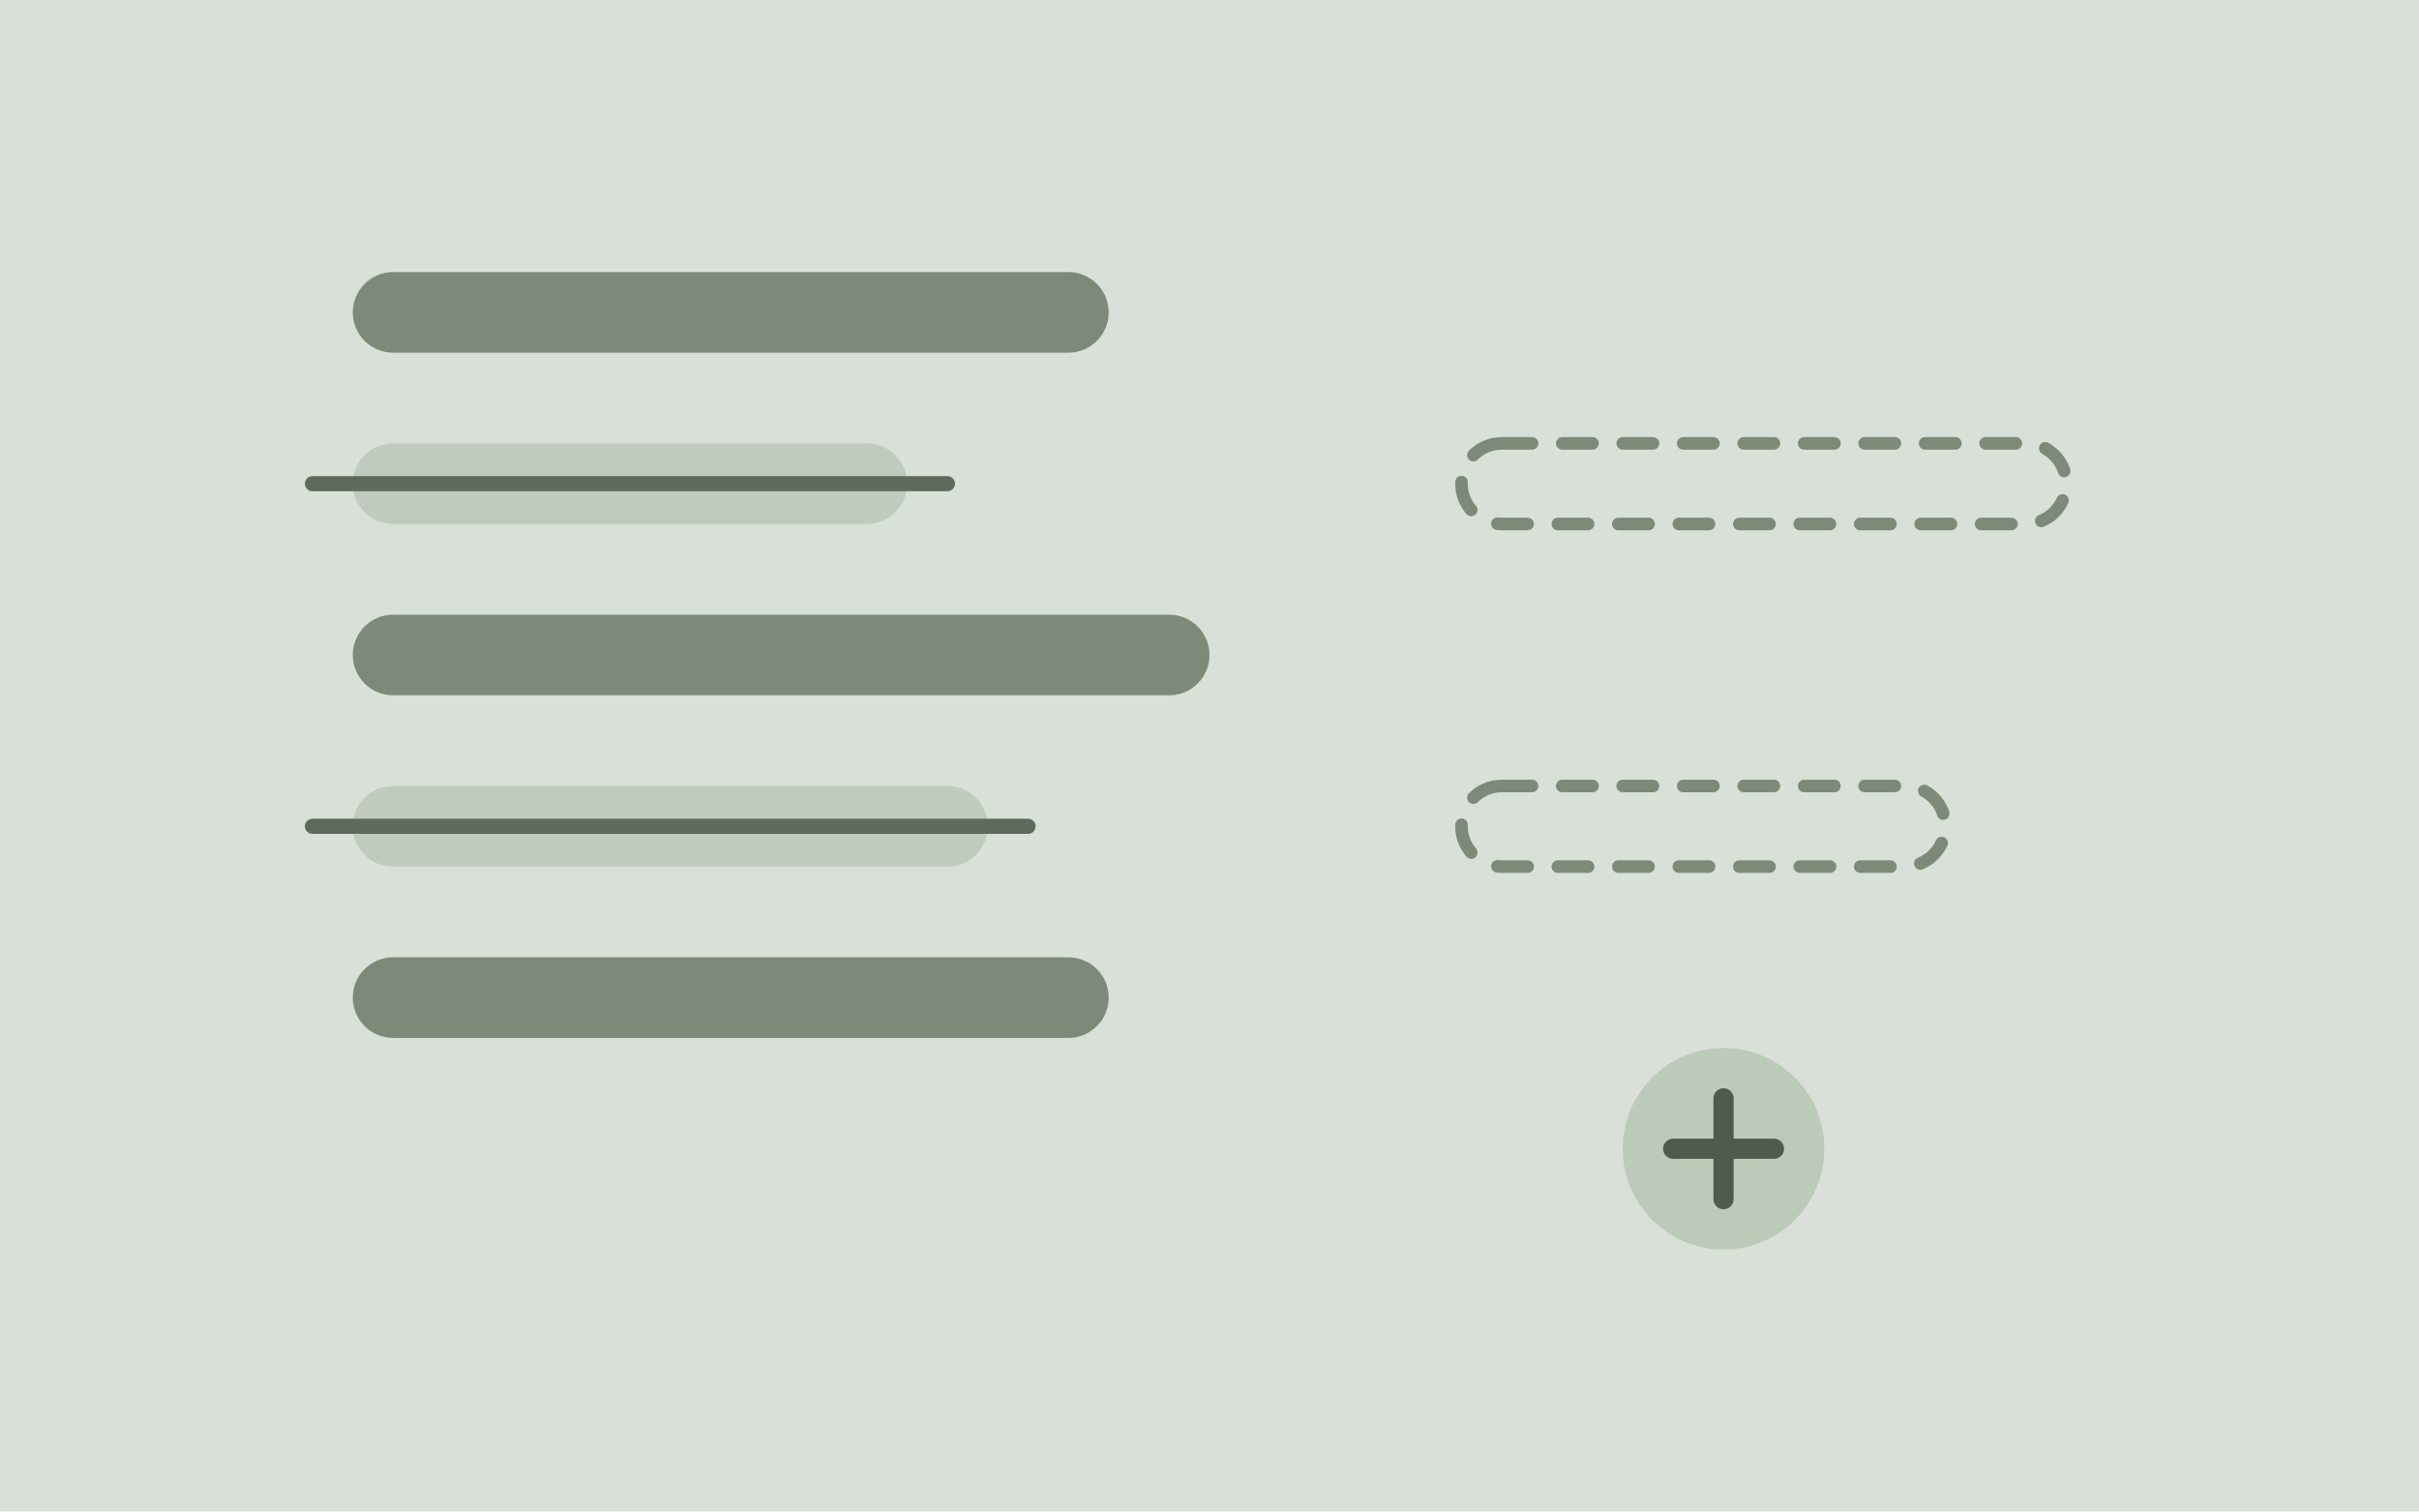
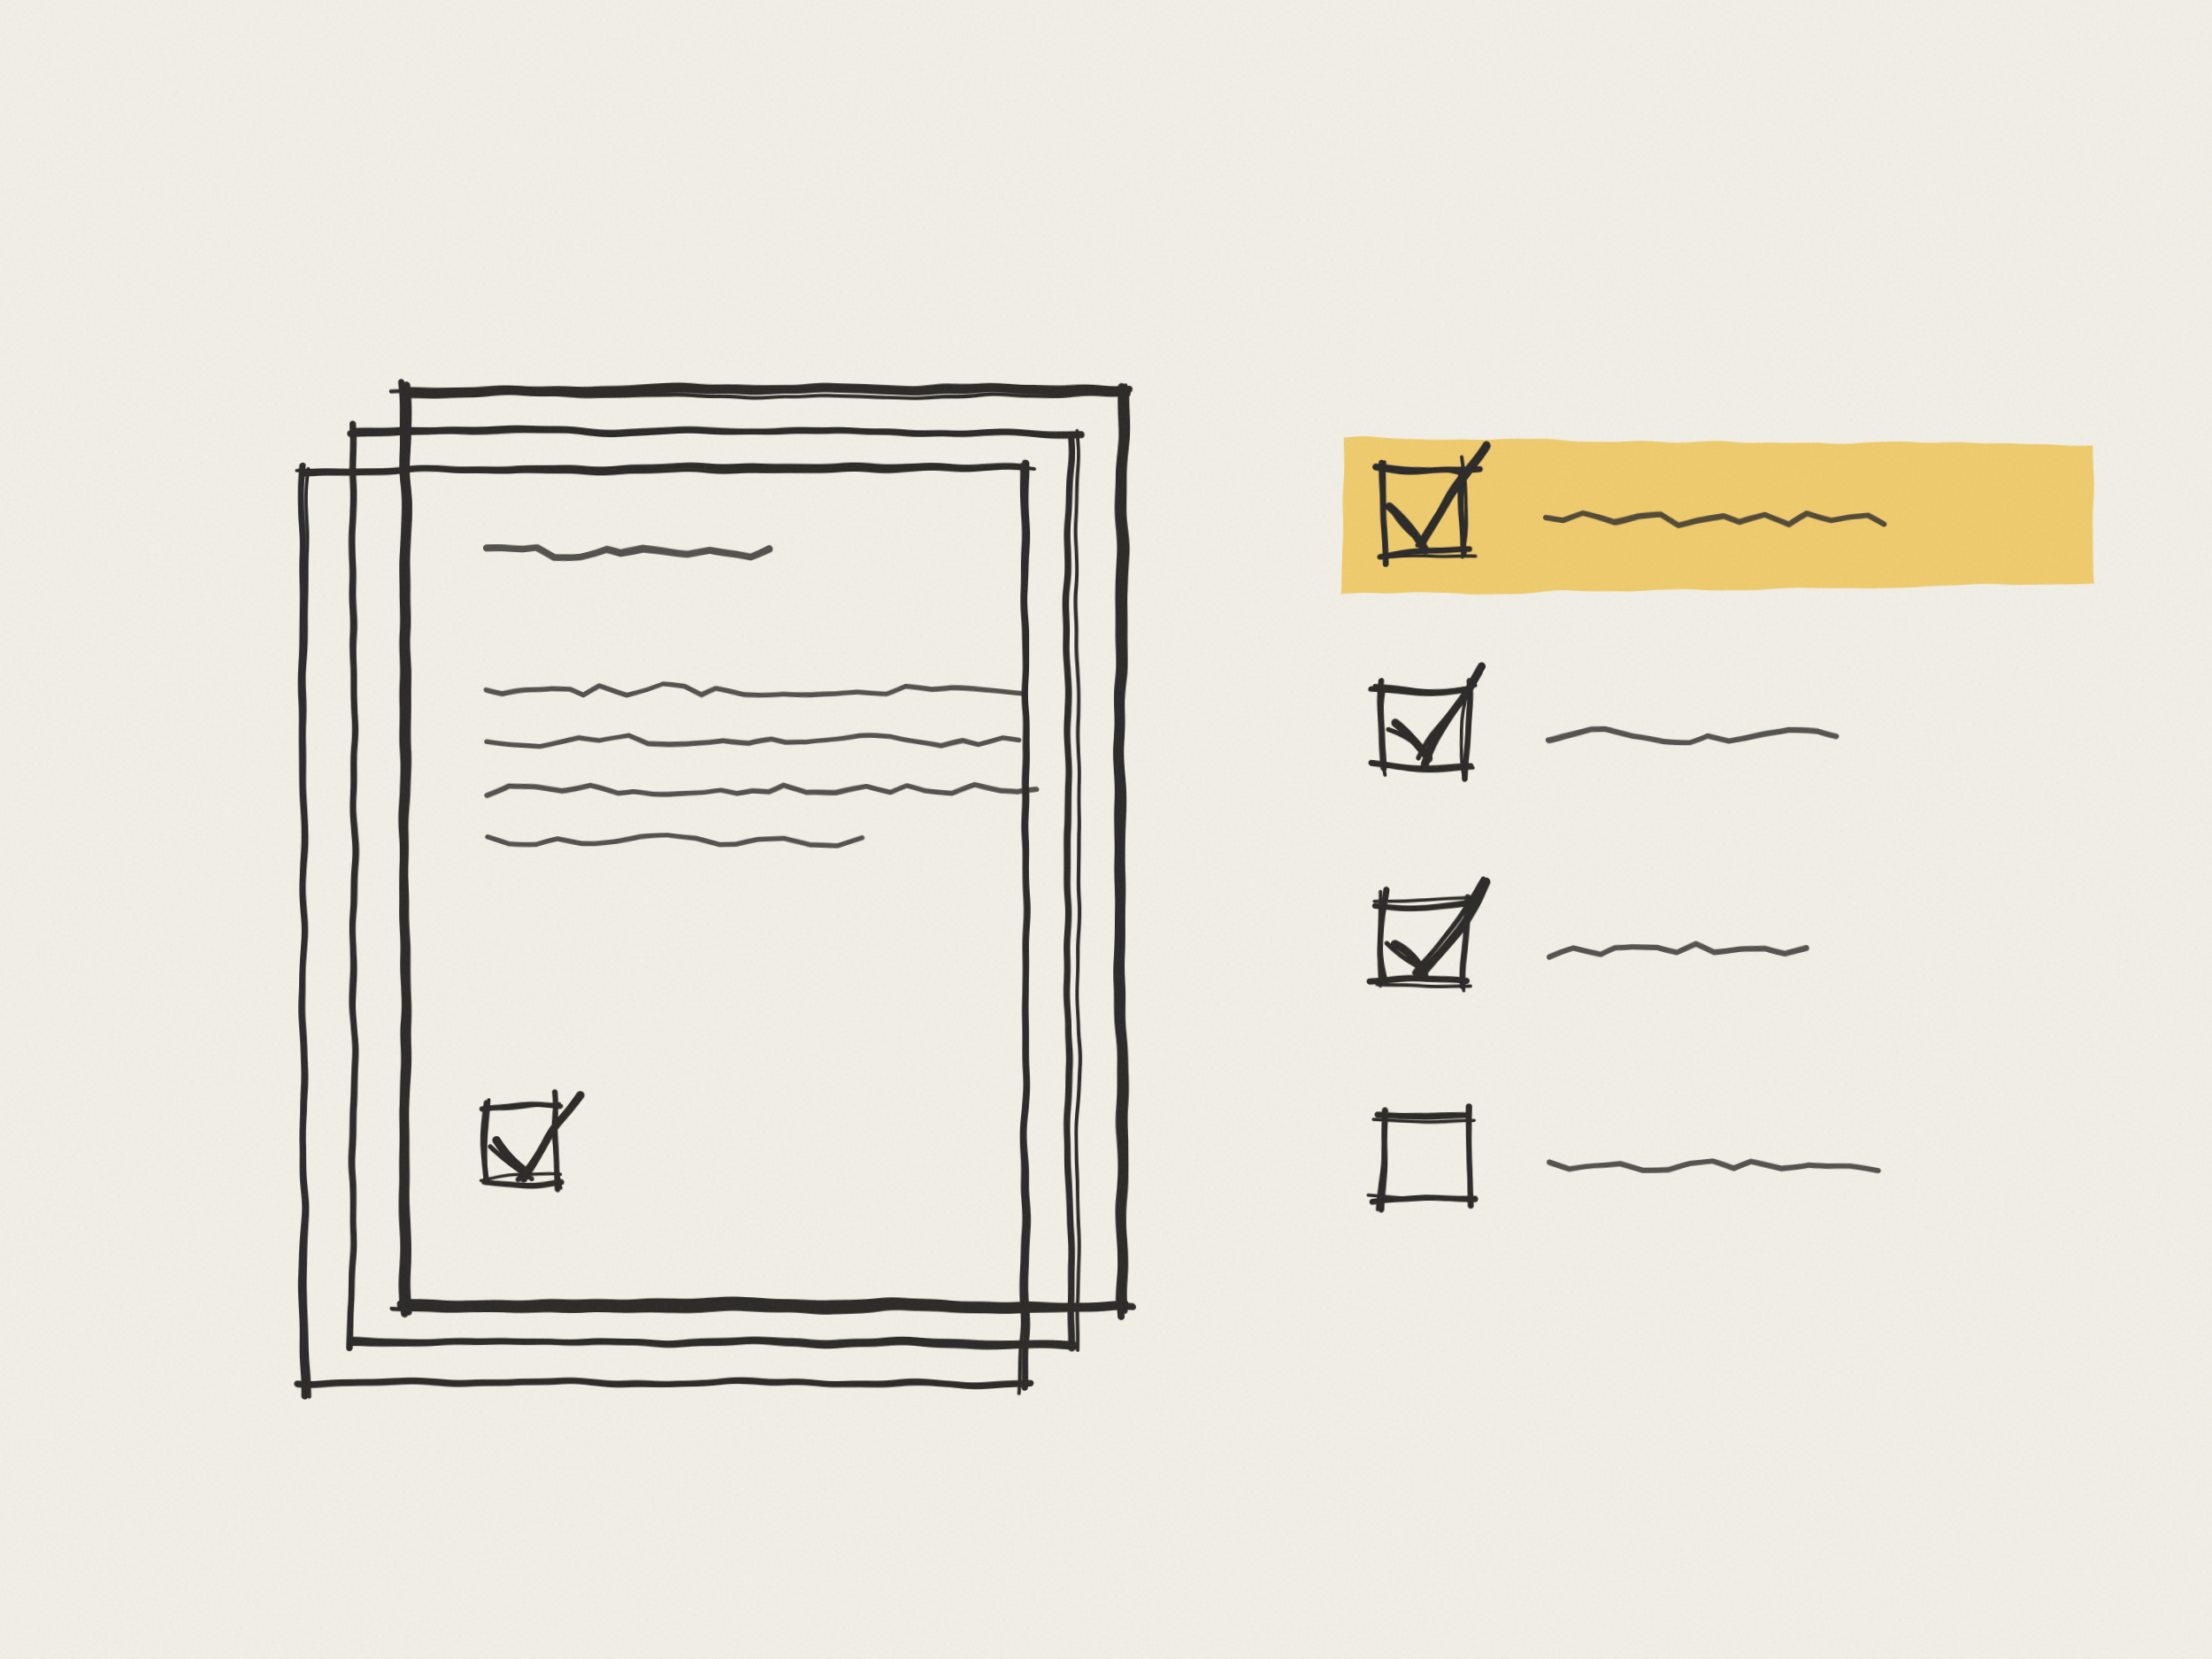
- <svg xmlns="http://www.w3.org/2000/svg" viewBox="0 0 480 300" fill="none" stroke-linecap="round" stroke-linejoin="round">
-   <rect width="480" height="300" fill="#d9e0d7" />
-   <rect x="70" y="54" width="150" height="16" rx="8" fill="#7d8a79" />
-   <rect x="70" y="88" width="110" height="16" rx="8" fill="#c1cabf" />
-   <path d="M62 96h126" stroke="#5f6a5c" stroke-width="3" />
-   <rect x="70" y="122" width="170" height="16" rx="8" fill="#7d8a79" />
-   <rect x="70" y="156" width="126" height="16" rx="8" fill="#c1cabf" />
-   <path d="M62 164h142" stroke="#5f6a5c" stroke-width="3" />
-   <rect x="70" y="190" width="150" height="16" rx="8" fill="#7d8a79" />
-   <rect x="290" y="88" width="120" height="16" rx="8" fill="none" stroke="#7d8a79" stroke-width="2.5" stroke-dasharray="6 6" />
-   <rect x="290" y="156" width="96" height="16" rx="8" fill="none" stroke="#7d8a79" stroke-width="2.5" stroke-dasharray="6 6" />
-   <circle cx="342" cy="228" r="20" fill="#bccab9" />
-   <path d="M342 218v20M332 228h20" stroke="#4f5b4c" stroke-width="4" />
+ <svg xmlns="http://www.w3.org/2000/svg" viewBox="0 0 800 600" role="img">
+   <defs>
+     <filter id="p" x="-2%" y="-2%" width="104%" height="104%">
+       <feTurbulence type="fractalNoise" baseFrequency=".035" numOctaves="2" seed="3" />
+       <feDisplacementMap in="SourceGraphic" scale="3" />
+     </filter>
+     <filter id="g">
+       <feTurbulence type="fractalNoise" baseFrequency=".9" numOctaves="2" seed="7" />
+       <feColorMatrix values="0 0 0 0 .3  0 0 0 0 .28  0 0 0 0 .24  0 0 0 .07 0" />
+     </filter>
+   </defs>
+   <rect width="800" height="600" fill="#f3f0e8" />
+   <g filter="url(#p)">
+     <path d="M144.1 139.6 L406.5 140.8 L408.3 472.0 L146.1 474.0Z" fill="#f3f0e8" opacity=".78" />
+     <path d="M486.4 158.7 L756.3 160.5 L757.5 211.2 L485.1 214.9Z" fill="#f0c24a" opacity=".78" />
+     <path d="M109.6 171.1 Q241.1 167.9 369.9 169.1" stroke="#2a2927" stroke-width="2.4" fill="none" stroke-linecap="round" />
+     <path d="M107.0 169.8 Q238.2 171.8 373.7 169.3" stroke="#2a2927" stroke-width="1.3" fill="none" stroke-linecap="round" />
+     <path d="M371.0 167.5 Q370.9 336.3 370.9 502.1" stroke="#2a2927" stroke-width="2.4" fill="none" stroke-linecap="round" />
+     <path d="M369.8 168.3 Q372.2 337.4 368.8 504.2" stroke="#2a2927" stroke-width="1.3" fill="none" stroke-linecap="round" />
+     <path d="M373.0 500.6 Q238.6 500.1 107.2 500.1" stroke="#2a2927" stroke-width="2.4" fill="none" stroke-linecap="round" />
+     <path d="M372.1 500.0 Q237.6 500.7 108.2 499.6" stroke="#2a2927" stroke-width="1.3" fill="none" stroke-linecap="round" />
+     <path d="M109.6 504.3 Q110.1 334.0 108.9 167.9" stroke="#2a2927" stroke-width="2.4" fill="none" stroke-linecap="round" />
+     <path d="M111.2 504.5 Q109.0 339.7 111.1 169.2" stroke="#2a2927" stroke-width="1.3" fill="none" stroke-linecap="round" />
+     <path d="M126.3 156.4 Q257.5 155.3 390.6 156.7" stroke="#2a2927" stroke-width="2.4" fill="none" stroke-linecap="round" />
+     <path d="M127.9 155.1 Q255.6 155.3 388.7 156.1" stroke="#2a2927" stroke-width="1.3" fill="none" stroke-linecap="round" />
+     <path d="M386.7 157.6 Q384.5 322.3 387.4 487.4" stroke="#2a2927" stroke-width="2.4" fill="none" stroke-linecap="round" />
+     <path d="M389.1 155.4 Q390.3 320.5 389.5 488.0" stroke="#2a2927" stroke-width="1.3" fill="none" stroke-linecap="round" />
+     <path d="M388.1 486.8 Q258.4 485.1 127.6 485.2" stroke="#2a2927" stroke-width="2.4" fill="none" stroke-linecap="round" />
+     <path d="M388.3 485.5 Q258.5 483.2 127.5 486.8" stroke="#2a2927" stroke-width="1.3" fill="none" stroke-linecap="round" />
+     <path d="M127.0 488.1 Q129.3 318.3 127.3 153.1" stroke="#2a2927" stroke-width="2.4" fill="none" stroke-linecap="round" />
+     <path d="M127.1 486.9 Q129.2 323.6 126.8 154.4" stroke="#2a2927" stroke-width="1.3" fill="none" stroke-linecap="round" />
+     <path d="M145.9 143.0 Q274.3 140.4 408.5 140.8" stroke="#2a2927" stroke-width="2.4" fill="none" stroke-linecap="round" />
+     <path d="M141.4 141.6 Q275.9 144.8 408.3 142.7" stroke="#2a2927" stroke-width="1.3" fill="none" stroke-linecap="round" />
+     <path d="M407.3 140.5 Q405.0 307.6 407.1 474.4" stroke="#2a2927" stroke-width="2.4" fill="none" stroke-linecap="round" />
+     <path d="M406.1 142.3 Q406.8 304.1 404.7 470.7" stroke="#2a2927" stroke-width="1.3" fill="none" stroke-linecap="round" />
+     <path d="M410.0 473.0 Q276.1 474.4 144.7 472.7" stroke="#2a2927" stroke-width="2.4" fill="none" stroke-linecap="round" />
+     <path d="M405.8 471.9 Q273.0 469.7 145.8 470.4" stroke="#2a2927" stroke-width="1.3" fill="none" stroke-linecap="round" />
+     <path d="M147.4 474.1 Q146.5 305.1 145.7 138.9" stroke="#2a2927" stroke-width="2.4" fill="none" stroke-linecap="round" />
+     <path d="M147.3 473.2 Q143.8 309.2 145.9 141.5" stroke="#2a2927" stroke-width="1.3" fill="none" stroke-linecap="round" />
+     <path d="M145.9 141.8 Q279.2 139.2 408.3 140.9" stroke="#2a2927" stroke-width="2.6" fill="none" stroke-linecap="round" />
+     <path d="M145.8 141.2 Q274.1 141.4 408.3 142.1" stroke="#2a2927" stroke-width="1.4" fill="none" stroke-linecap="round" />
+     <path d="M405.5 139.7 Q403.2 310.5 405.8 476.4" stroke="#2a2927" stroke-width="2.6" fill="none" stroke-linecap="round" />
+     <path d="M407.0 139.3 Q404.6 307.8 406.5 473.6" stroke="#2a2927" stroke-width="1.4" fill="none" stroke-linecap="round" />
+     <path d="M407.0 472.4 Q277.8 472.0 144.8 471.6" stroke="#2a2927" stroke-width="2.6" fill="none" stroke-linecap="round" />
+     <path d="M408.0 471.8 Q275.9 471.8 141.7 473.3" stroke="#2a2927" stroke-width="1.4" fill="none" stroke-linecap="round" />
+     <path d="M145.9 474.7 Q147.1 308.8 147.6 139.9" stroke="#2a2927" stroke-width="2.6" fill="none" stroke-linecap="round" />
+     <path d="M145.1 472.0 Q145.1 305.5 147.5 142.6" stroke="#2a2927" stroke-width="1.4" fill="none" stroke-linecap="round" />
+     <path d="M176.0 198.2 L181.7 198.1 L189.0 198.5 L194.1 198.0 L200.5 201.7 L209.4 200.9 L219.2 198.5 L224.5 200.1 L232.7 198.6 L241.9 199.7 L248.4 200.3 L256.7 199.0 L266.0 200.7 L272.0 202.0 L278.5 198.8" stroke="#2a2927" stroke-width="2.6" fill="none" stroke-linecap="round" stroke-linejoin="round" opacity=".8" />
+     <path d="M176.0 249.7 L181.6 250.9 L190.1 249.6 L199.3 248.8 L206.3 249.4 L211.3 251.7 L216.9 248.2 L226.7 251.4 L234.3 249.7 L240.2 247.8 L248.3 248.9 L254.2 251.8 L259.3 249.4 L268.8 251.1 L274.5 251.1 L282.9 250.6 L293.5 251.3 L302.1 251.2 L310.1 250.2 L320.0 250.5 L327.2 247.9 L337.0 249.3 L344.5 249.1 L352.9 249.6 L362.9 250.4 L371.2 251.2" stroke="#2a2927" stroke-width="1.8" fill="none" stroke-linecap="round" stroke-linejoin="round" opacity=".8" />
+     <path d="M176.0 268.2 L185.5 269.0 L195.0 269.7 L203.3 268.2 L209.4 266.9 L217.0 268.0 L227.4 266.0 L234.5 269.1 L242.3 269.5 L248.3 269.2 L255.8 268.3 L261.2 267.6 L271.0 269.0 L279.4 267.7 L284.6 268.9 L292.3 269.0 L301.0 267.6 L311.2 266.4 L322.0 266.2 L332.8 268.4 L340.5 269.9 L348.5 268.0 L353.9 269.3 L362.7 266.9 L368.4 267.6" stroke="#2a2927" stroke-width="1.8" fill="none" stroke-linecap="round" stroke-linejoin="round" opacity=".8" />
+     <path d="M176.0 287.6 L183.8 284.0 L193.8 284.7 L203.2 286.0 L213.9 284.4 L223.7 287.0 L228.8 286.3 L235.6 286.9 L246.3 286.7 L254.3 286.5 L260.8 285.9 L266.5 287.0 L271.9 286.1 L278.0 286.3 L283.3 283.9 L292.1 287.0 L302.4 286.8 L313.4 284.4 L322.1 286.6 L328.2 284.4 L334.6 286.1 L344.3 286.9 L352.8 284.1 L362.1 286.1 L368.1 286.5 L374.6 285.2" stroke="#2a2927" stroke-width="1.8" fill="none" stroke-linecap="round" stroke-linejoin="round" opacity=".8" />
+     <path d="M176.0 302.3 L183.7 304.8 L193.5 305.0 L201.3 303.0 L209.6 304.4 L214.6 304.4 L222.1 303.7 L231.3 302.4 L241.5 302.1 L251.9 303.4 L260.6 305.8 L266.6 305.7 L274.4 303.9 L283.7 303.3 L293.2 305.7 L302.7 305.6 L311.3 302.5" stroke="#2a2927" stroke-width="1.8" fill="none" stroke-linecap="round" stroke-linejoin="round" opacity=".8" />
+     <path d="M174.3 401.0 Q187.8 397.9 202.7 400.2" stroke="#2a2927" stroke-width="2.0" fill="none" stroke-linecap="round" />
+     <path d="M176.3 400.6 Q187.0 400.5 202.3 399.1" stroke="#2a2927" stroke-width="1.1" fill="none" stroke-linecap="round" />
+     <path d="M200.4 394.7 Q202.4 411.9 201.5 430.0" stroke="#2a2927" stroke-width="2.0" fill="none" stroke-linecap="round" />
+     <path d="M200.8 394.7 Q200.3 414.4 202.8 429.6" stroke="#2a2927" stroke-width="1.1" fill="none" stroke-linecap="round" />
+     <path d="M203.1 427.6 Q191.0 429.5 174.9 427.3" stroke="#2a2927" stroke-width="2.0" fill="none" stroke-linecap="round" />
+     <path d="M203.0 425.0 Q186.8 423.5 173.7 426.7" stroke="#2a2927" stroke-width="1.1" fill="none" stroke-linecap="round" />
+     <path d="M175.8 427.4 Q173.5 415.3 175.8 398.6" stroke="#2a2927" stroke-width="2.0" fill="none" stroke-linecap="round" />
+     <path d="M175.1 426.3 Q175.9 409.6 176.5 397.4" stroke="#2a2927" stroke-width="1.1" fill="none" stroke-linecap="round" />
+     <path d="M179.6 412.4 Q183.9 419.4 190.7 424.1" stroke="#2a2927" stroke-width="3.0" fill="none" stroke-linecap="round" />
+     <path d="M177.3 414.7 Q183.8 420.9 192.1 426.1" stroke="#2a2927" stroke-width="1.7" fill="none" stroke-linecap="round" />
+     <path d="M189.1 425.9 Q201.6 408.5 209.8 396.0" stroke="#2a2927" stroke-width="3.0" fill="none" stroke-linecap="round" />
+     <path d="M187.2 426.5 Q200.3 411.7 209.2 397.5" stroke="#2a2927" stroke-width="1.7" fill="none" stroke-linecap="round" />
+     <path d="M497.8 169.3 Q515.4 171.5 534.8 169.3" stroke="#2a2927" stroke-width="2.2" fill="none" stroke-linecap="round" />
+     <path d="M497.9 168.7 Q512.4 168.8 529.7 171.4" stroke="#2a2927" stroke-width="1.2" fill="none" stroke-linecap="round" />
+     <path d="M528.5 169.9 Q527.6 183.1 529.5 200.1" stroke="#2a2927" stroke-width="2.2" fill="none" stroke-linecap="round" />
+     <path d="M528.6 165.2 Q531.6 186.2 529.0 201.6" stroke="#2a2927" stroke-width="1.2" fill="none" stroke-linecap="round" />
+     <path d="M531.5 198.7 Q514.7 198.5 498.7 200.9" stroke="#2a2927" stroke-width="2.2" fill="none" stroke-linecap="round" />
+     <path d="M533.8 201.3 Q517.5 200.9 498.4 201.1" stroke="#2a2927" stroke-width="1.2" fill="none" stroke-linecap="round" />
+     <path d="M500.9 203.7 Q499.1 183.6 500.1 167.8" stroke="#2a2927" stroke-width="2.2" fill="none" stroke-linecap="round" />
+     <path d="M500.2 199.4 Q499.3 183.0 501.0 167.4" stroke="#2a2927" stroke-width="1.2" fill="none" stroke-linecap="round" />
+     <path d="M502.0 182.7 Q510.2 189.9 515.4 199.0" stroke="#2a2927" stroke-width="3.0" fill="none" stroke-linecap="round" />
+     <path d="M503.9 185.5 Q507.7 191.4 514.9 196.6" stroke="#2a2927" stroke-width="1.7" fill="none" stroke-linecap="round" />
+     <path d="M513.8 196.6 Q524.5 177.6 537.5 161.0" stroke="#2a2927" stroke-width="3.0" fill="none" stroke-linecap="round" />
+     <path d="M512.6 197.1 Q524.1 181.5 535.9 162.5" stroke="#2a2927" stroke-width="1.7" fill="none" stroke-linecap="round" />
+     <path d="M560.0 188.1 L565.9 188.8 L572.9 186.0 L583.6 188.6 L592.3 186.7 L600.7 186.1 L606.8 189.8 L613.0 188.5 L623.7 186.9 L629.2 188.9 L638.3 186.2 L647.2 189.9 L653.7 185.9 L662.2 188.1 L668.2 187.3 L676.0 186.8 L682.0 190.2" stroke="#2a2927" stroke-width="2" fill="none" stroke-linecap="round" stroke-linejoin="round" opacity=".8" />
+     <path d="M496.3 249.6 Q513.3 251.6 530.1 248.3" stroke="#2a2927" stroke-width="2.2" fill="none" stroke-linecap="round" />
+     <path d="M497.5 248.3 Q517.3 250.7 533.0 247.2" stroke="#2a2927" stroke-width="1.2" fill="none" stroke-linecap="round" />
+     <path d="M530.7 245.6 Q531.6 266.1 530.4 282.3" stroke="#2a2927" stroke-width="2.2" fill="none" stroke-linecap="round" />
+     <path d="M529.8 248.0 Q527.2 263.5 530.1 282.4" stroke="#2a2927" stroke-width="1.2" fill="none" stroke-linecap="round" />
+     <path d="M532.6 277.8 Q514.1 278.0 496.7 276.6" stroke="#2a2927" stroke-width="2.2" fill="none" stroke-linecap="round" />
+     <path d="M533.5 278.5 Q517.7 279.3 497.3 276.8" stroke="#2a2927" stroke-width="1.2" fill="none" stroke-linecap="round" />
+     <path d="M500.8 278.2 Q499.7 261.7 499.9 246.6" stroke="#2a2927" stroke-width="2.2" fill="none" stroke-linecap="round" />
+     <path d="M501.2 280.6 Q498.9 265.3 501.3 249.3" stroke="#2a2927" stroke-width="1.2" fill="none" stroke-linecap="round" />
+     <path d="M505.1 261.9 Q509.5 265.1 516.6 274.1" stroke="#2a2927" stroke-width="3.0" fill="none" stroke-linecap="round" />
+     <path d="M502.5 264.2 Q510.0 266.5 516.2 272.7" stroke="#2a2927" stroke-width="1.7" fill="none" stroke-linecap="round" />
+     <path d="M515.0 276.1 Q523.3 258.4 535.5 240.7" stroke="#2a2927" stroke-width="3.0" fill="none" stroke-linecap="round" />
+     <path d="M512.7 273.9 Q522.3 259.4 535.0 242.9" stroke="#2a2927" stroke-width="1.7" fill="none" stroke-linecap="round" />
+     <path d="M560.0 267.7 L565.2 266.1 L575.6 263.9 L580.9 264.0 L591.1 266.8 L601.8 268.2 L610.7 268.1 L617.0 265.6 L625.2 268.0 L636.2 266.0 L646.9 264.0 L657.2 264.2 L663.7 265.9" stroke="#2a2927" stroke-width="2" fill="none" stroke-linecap="round" stroke-linejoin="round" opacity=".8" />
+     <path d="M497.4 327.6 Q516.3 329.3 533.2 325.8" stroke="#2a2927" stroke-width="2.2" fill="none" stroke-linecap="round" />
+     <path d="M497.0 325.9 Q512.8 325.1 531.6 324.5" stroke="#2a2927" stroke-width="1.2" fill="none" stroke-linecap="round" />
+     <path d="M530.7 324.4 Q529.1 341.2 529.3 357.0" stroke="#2a2927" stroke-width="2.2" fill="none" stroke-linecap="round" />
+     <path d="M531.5 324.3 Q528.8 341.5 529.6 358.5" stroke="#2a2927" stroke-width="1.2" fill="none" stroke-linecap="round" />
+     <path d="M530.8 355.1 Q515.9 353.0 495.7 355.3" stroke="#2a2927" stroke-width="2.2" fill="none" stroke-linecap="round" />
+     <path d="M532.2 357.0 Q515.1 356.8 498.2 356.2" stroke="#2a2927" stroke-width="1.2" fill="none" stroke-linecap="round" />
+     <path d="M501.2 355.7 Q498.1 341.6 501.1 321.5" stroke="#2a2927" stroke-width="2.2" fill="none" stroke-linecap="round" />
+     <path d="M499.3 356.7 Q499.5 338.4 499.0 322.2" stroke="#2a2927" stroke-width="1.2" fill="none" stroke-linecap="round" />
+     <path d="M505.1 342.0 Q511.8 345.2 515.2 352.7" stroke="#2a2927" stroke-width="3.0" fill="none" stroke-linecap="round" />
+     <path d="M502.1 341.7 Q509.4 348.9 515.6 350.7" stroke="#2a2927" stroke-width="1.7" fill="none" stroke-linecap="round" />
+     <path d="M513.3 353.6 Q528.6 336.2 537.8 319.2" stroke="#2a2927" stroke-width="3.0" fill="none" stroke-linecap="round" />
+     <path d="M512.0 352.3 Q524.1 336.2 536.8 318.2" stroke="#2a2927" stroke-width="1.7" fill="none" stroke-linecap="round" />
+     <path d="M560.0 345.8 L569.1 342.9 L579.2 345.4 L584.3 343.0 L590.3 342.4 L599.4 342.7 L606.7 344.7 L613.9 341.9 L620.0 344.5 L629.0 343.3 L637.8 342.5 L645.0 344.4 L653.2 342.7" stroke="#2a2927" stroke-width="2" fill="none" stroke-linecap="round" stroke-linejoin="round" opacity=".8" />
+     <path d="M498.2 403.1 Q515.1 403.7 530.9 403.2" stroke="#2a2927" stroke-width="2.2" fill="none" stroke-linecap="round" />
+     <path d="M496.7 404.8 Q512.2 405.6 533.1 405.2" stroke="#2a2927" stroke-width="1.2" fill="none" stroke-linecap="round" />
+     <path d="M531.0 399.9 Q531.7 417.0 531.4 435.5" stroke="#2a2927" stroke-width="2.2" fill="none" stroke-linecap="round" />
+     <path d="M530.7 402.4 Q532.7 418.2 531.4 434.6" stroke="#2a2927" stroke-width="1.2" fill="none" stroke-linecap="round" />
+     <path d="M533.2 433.3 Q516.0 432.2 496.7 435.0" stroke="#2a2927" stroke-width="2.2" fill="none" stroke-linecap="round" />
+     <path d="M530.1 433.1 Q510.6 434.0 495.1 432.5" stroke="#2a2927" stroke-width="1.2" fill="none" stroke-linecap="round" />
+     <path d="M500.0 437.9 Q500.4 422.2 500.8 401.5" stroke="#2a2927" stroke-width="2.2" fill="none" stroke-linecap="round" />
+     <path d="M498.6 437.9 Q499.6 421.4 500.9 401.0" stroke="#2a2927" stroke-width="1.2" fill="none" stroke-linecap="round" />
+     <path d="M560.0 420.0 L567.4 422.6 L576.4 421.4 L585.8 420.7 L594.2 423.3 L603.5 423.2 L611.5 421.1 L619.8 420.3 L627.4 422.9 L633.5 420.3 L644.3 422.6 L653.8 421.0 L661.0 421.8 L669.4 421.9 L679.2 423.4" stroke="#2a2927" stroke-width="2" fill="none" stroke-linecap="round" stroke-linejoin="round" opacity=".8" />
+   </g>
+   <rect width="800" height="600" filter="url(#g)" />
</svg>
